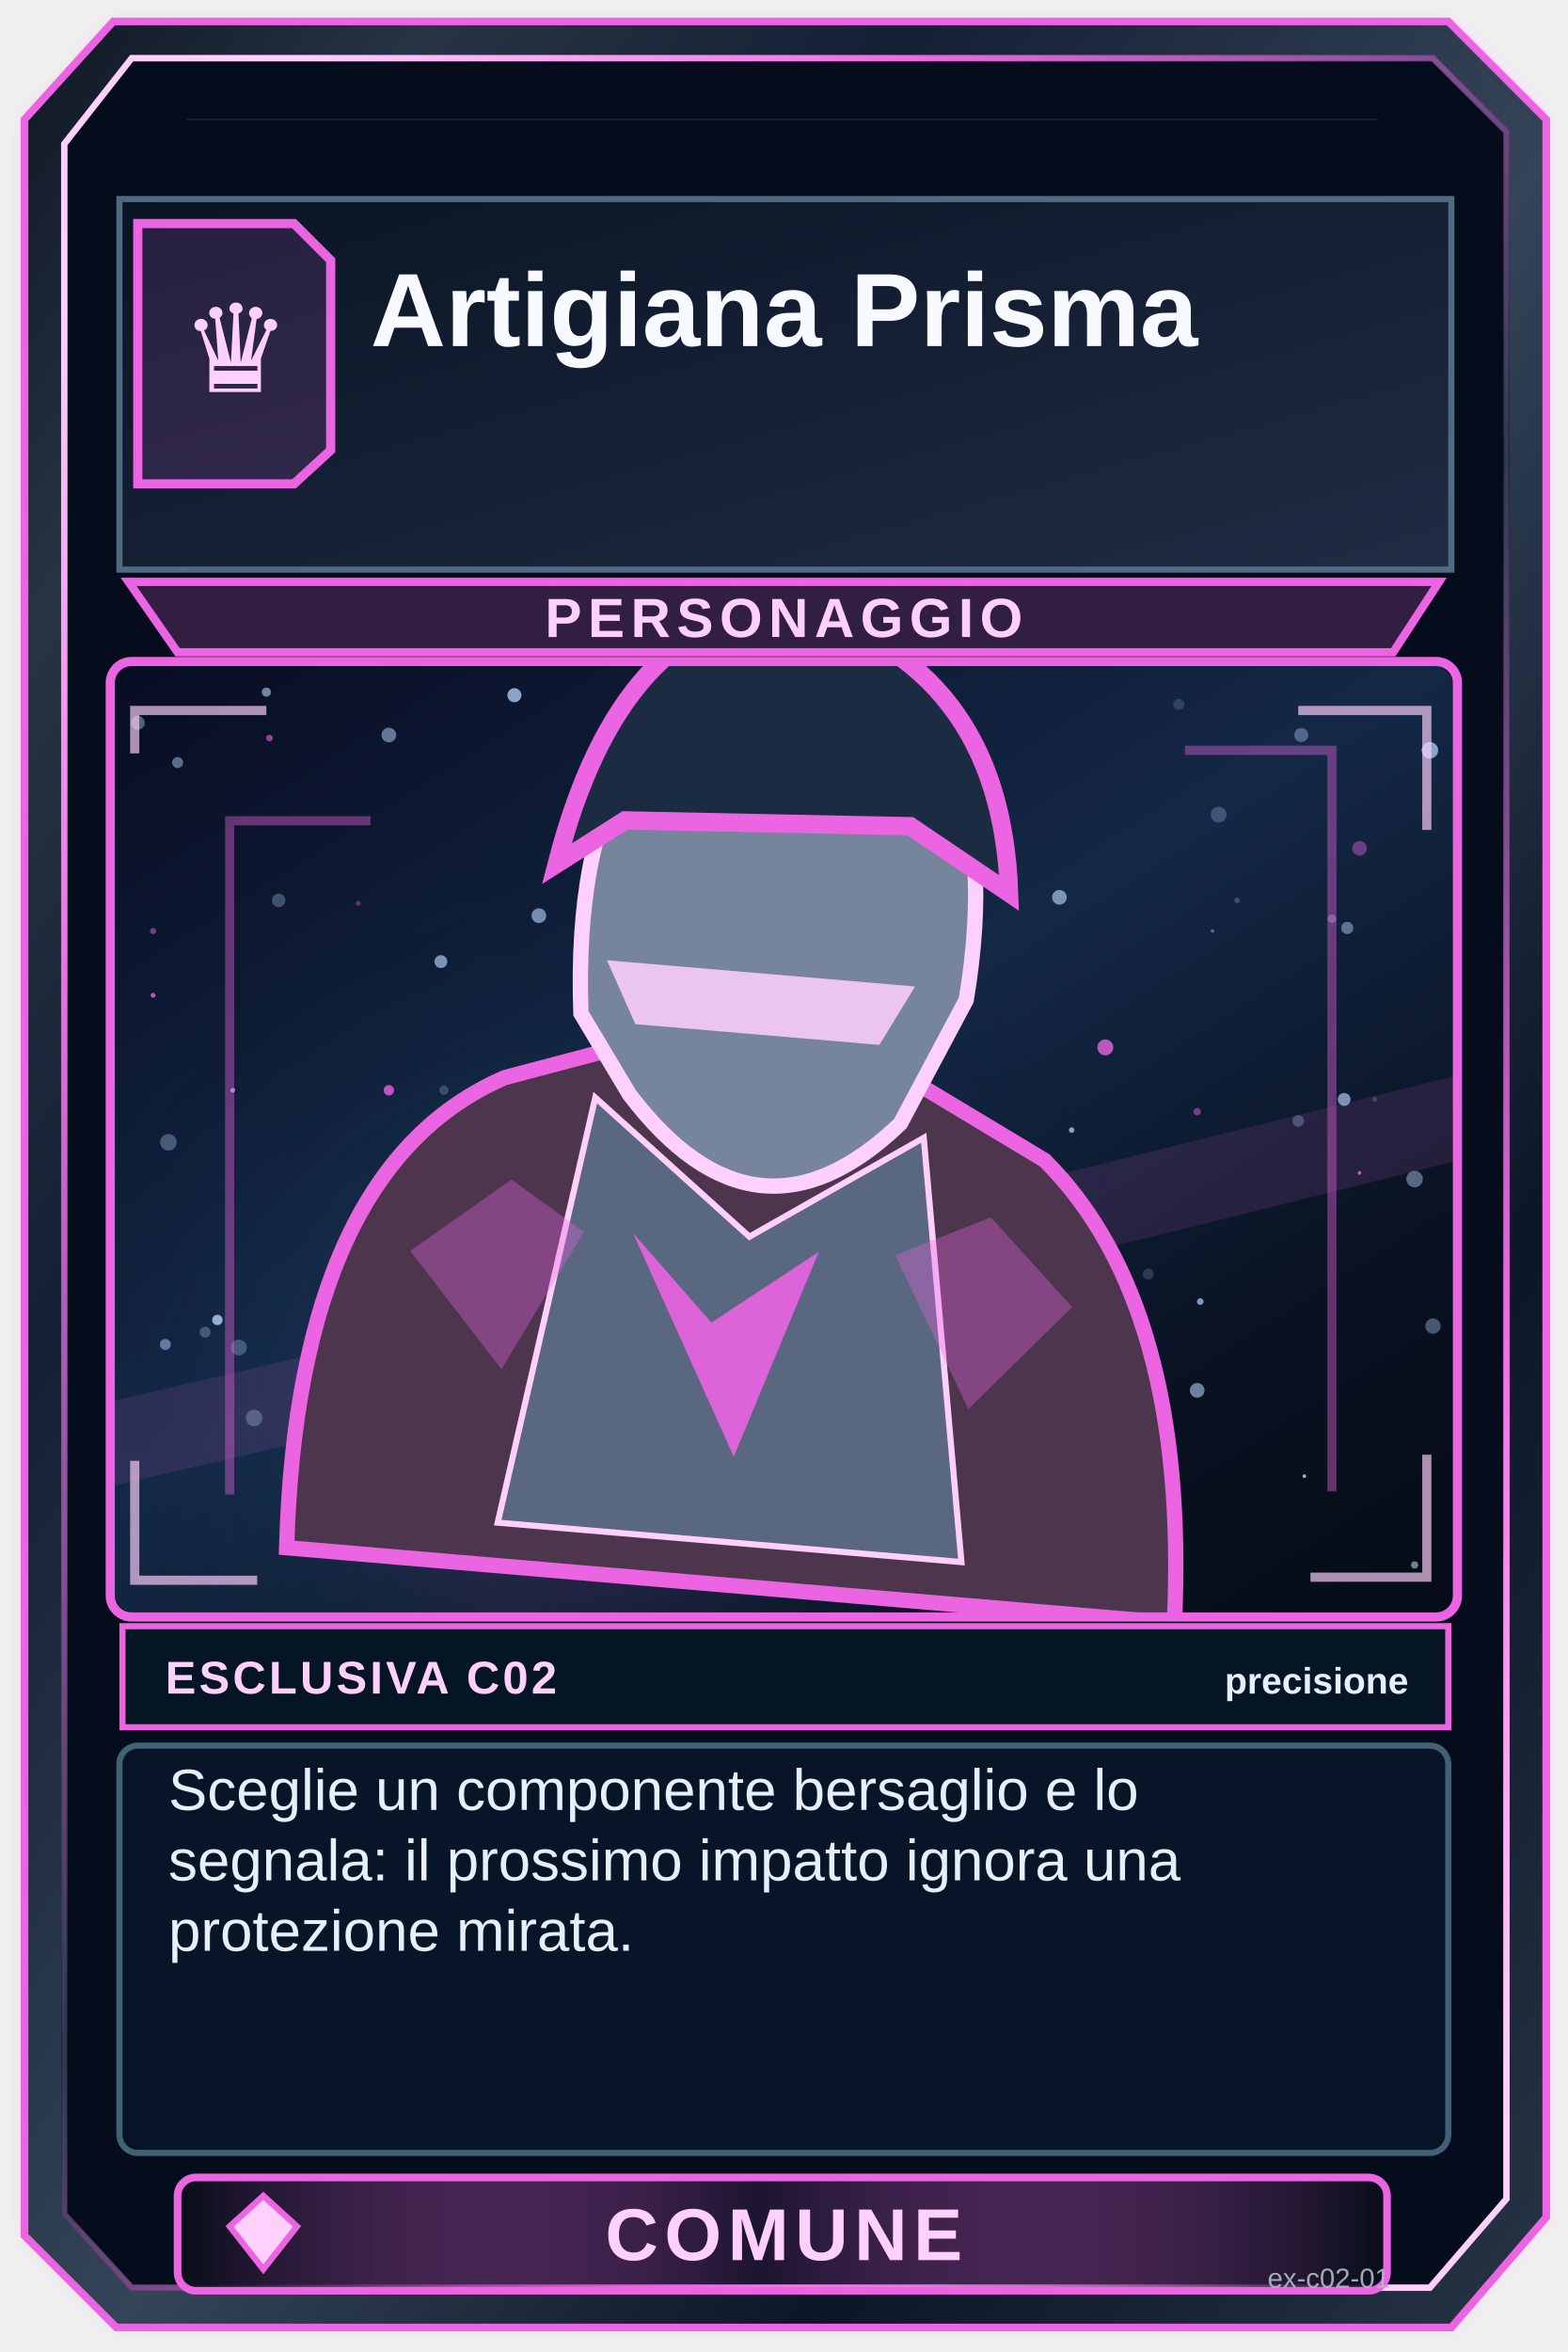
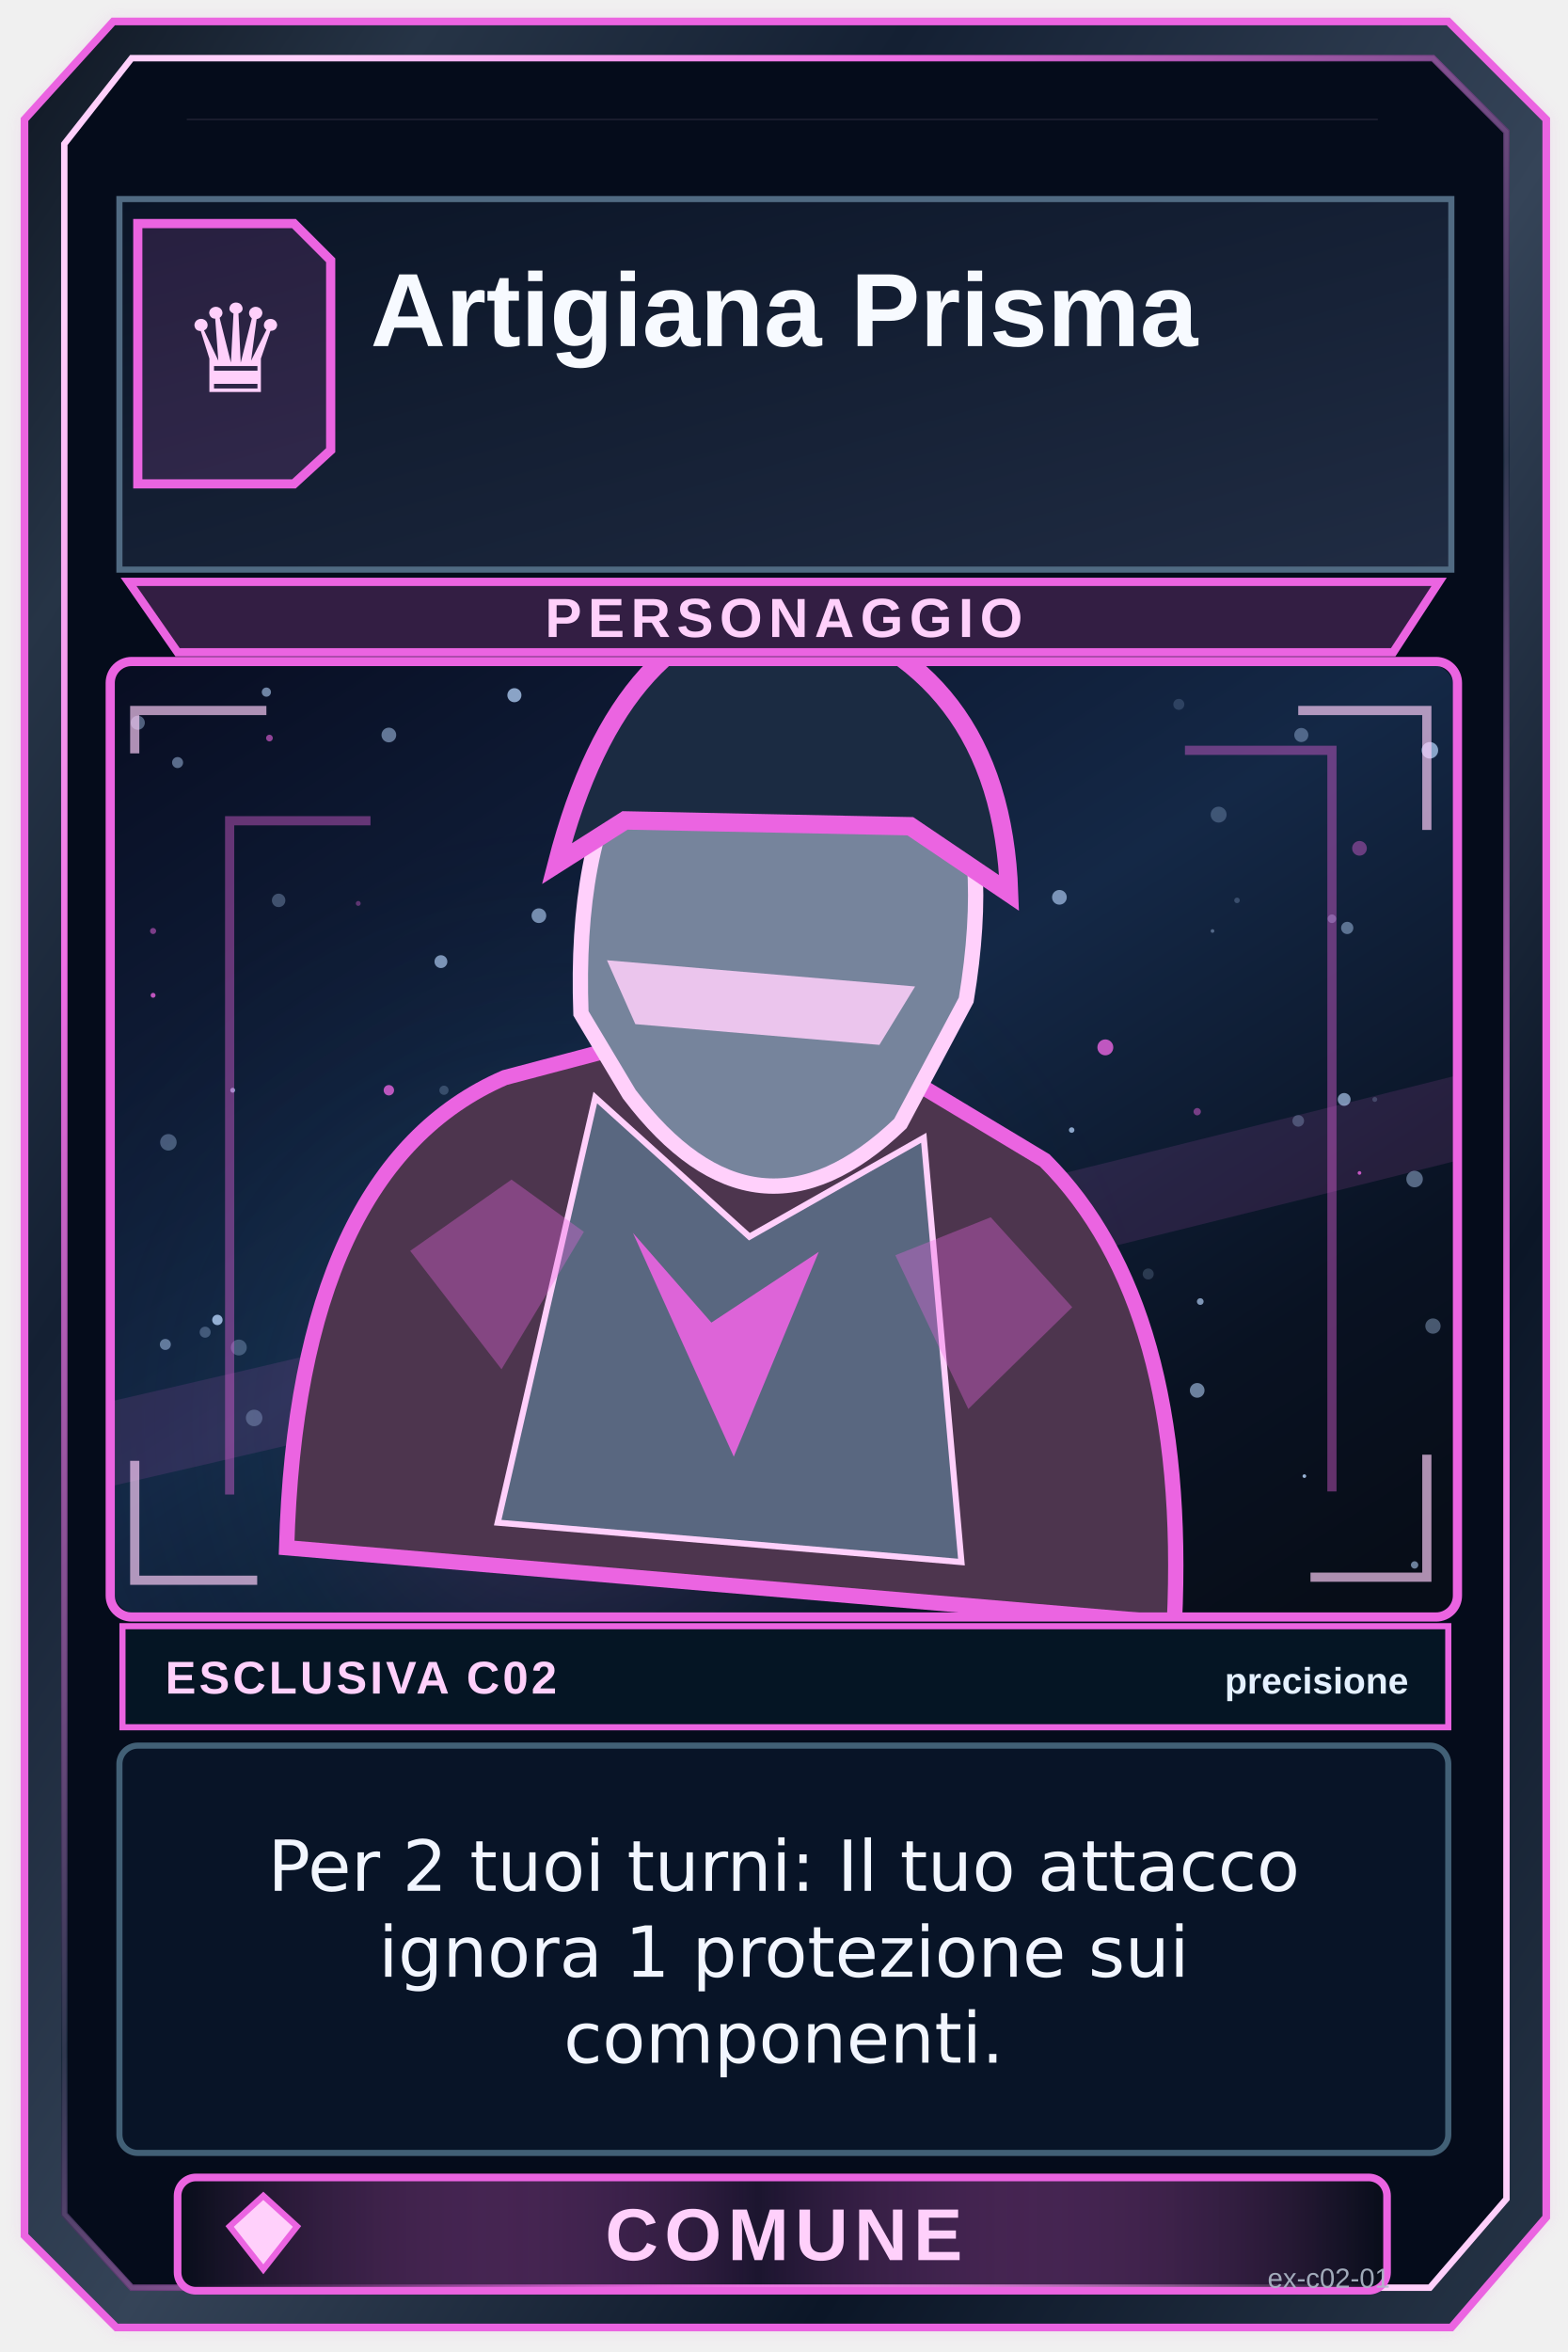
- <svg xmlns="http://www.w3.org/2000/svg" width="512" height="768" viewBox="0 0 512 768" role="img" aria-label="Artigiana Prisma · PERSONAGGIO · COMUNE">
+ <svg xmlns="http://www.w3.org/2000/svg" width="512" height="768" viewBox="0 0 512 768" role="img" aria-label="Artigiana Prisma · PERSONAGGIO · COMUNE · Per 2 tuoi turni: Il tuo attacco ignora 1 protezione sui componenti.">
  <defs>
    <linearGradient id="metal" x1="0" y1="0" x2="1" y2="1">
      <stop stop-color="#101824" />
      <stop offset=".13" stop-color="#263446" />
      <stop offset=".29" stop-color="#142033" />
      <stop offset=".53" stop-color="#354458" />
      <stop offset=".76" stop-color="#0b1627" />
      <stop offset="1" stop-color="#263446" />
    </linearGradient>
    <linearGradient id="rim" x1=".15" y1="0" x2=".87" y2="1">
      <stop stop-color="#ffd0fb" />
      <stop offset=".2" stop-color="#eb64e1" />
      <stop offset=".52" stop-color="#19283c" />
      <stop offset=".78" stop-color="#eb64e1" />
      <stop offset="1" stop-color="#ffd0fb" />
    </linearGradient>
    <linearGradient id="spaceSky" x1="0" y1="0" x2=".9" y2="1">
      <stop stop-color="#080d22" />
      <stop offset=".49" stop-color="#142846" />
      <stop offset=".82" stop-color="#091222" />
      <stop offset="1" stop-color="#070d18" />
    </linearGradient>
    <radialGradient id="planet">
      <stop stop-color="#eb64e1" stop-opacity=".65" />
      <stop offset=".52" stop-color="#194761" stop-opacity=".42" />
      <stop offset="1" stop-color="#0a1529" stop-opacity=".05" />
    </radialGradient>
    <linearGradient id="titlePanel" x1="0" x2="1" y1="0" y2="1">
      <stop stop-color="#0a1426" />
      <stop offset="1" stop-color="#202c43" />
    </linearGradient>
    <linearGradient id="rarityShine" x1="0" y1="0" x2="1" y2="0">
      <stop stop-color="#070d19" />
      <stop offset=".48" stop-color="#eb64e1" stop-opacity="0.1" />
      <stop offset="1" stop-color="#070d19" />
    </linearGradient>
    <filter id="rimGlow" x="-30%" y="-30%" width="160%" height="160%">
      <feGaussianBlur stdDeviation="2.45" />
    </filter>
    <filter id="beamGlow" x="-70%" y="-70%" width="240%" height="240%">
      <feGaussianBlur stdDeviation="4" />
    </filter>
    <clipPath id="artClip">
      <rect x="37" y="217" width="438" height="310" rx="8" />
    </clipPath>
  </defs>
  <path d="M37 7H473L505 39V724L474 760H38L8 730V39Z" fill="#030712" stroke="#eb64e1" stroke-width="2.8" opacity="0.12" filter="url(#rimGlow)" />
  <path d="M37 7H473L505 39V724L474 760H38L8 730V39Z" fill="url(#metal)" stroke="#eb64e1" stroke-width="2.5" />
  <path d="M43 19H468L492 43V718L467 747H43L21 723V47Z" fill="#050c1b" stroke="url(#rim)" stroke-width="2.1" />
  <path d="M43 19H468L492 43V718L467 747H43L21 723V47Z" fill="none" stroke="#ffd0fb" stroke-width="1.35" opacity="0.1" />
  <path d="M61 39H450" stroke="#ffd0fb" stroke-width="0.5" opacity="0.1" />
  <path d="M32 85V51L52 29H135 M376 29H458L482 52V122 M32 648V715L50 735H128 M382 735H460L481 713V647" fill="none" stroke="#f7fcff" stroke-width="1" opacity="0" />
  <path d="M61 43H450" stroke="#fff" stroke-width="1" opacity="0" />
  <path d="M39 65H474V186H39Z" fill="url(#titlePanel)" stroke="#506a82" stroke-width="2" />
  <path d="M45 73H96L108 85V147L96 158H45Z" fill="#eb64e1" fill-opacity=".13" stroke="#eb64e1" stroke-width="3" />
  <text x="77" y="128" text-anchor="middle" fill="#ffd0fb" font-family="Arial, sans-serif" font-size="40" font-weight="bold">♛</text>
  <text x="121" y="113" fill="#f7faff" font-family="Arial,sans-serif" font-size="34" font-weight="800">Artigiana Prisma</text>
  <path d="M42 190H470L455 213H58Z" fill="#eb64e1" fill-opacity=".20" stroke="#eb64e1" stroke-width="2.7" />
  <text x="256" y="208" text-anchor="middle" fill="#ffd0fb" font-family="Arial,sans-serif" font-size="18" font-weight="900" letter-spacing="2">PERSONAGGIO</text>
  <g clip-path="url(#artClip)">
    <rect x="37" y="217" width="438" height="310" fill="url(#spaceSky)" />
    <circle cx="186" cy="464" r="192" fill="url(#planet)" opacity=".34" />
    <path d="M12 477Q218 430 508 357" fill="none" stroke="#eb64e1" stroke-width="27" opacity=".12" />
    <circle cx="127" cy="356" r="1.7" fill="#eb64e1" opacity="0.78" />
    <circle cx="467" cy="245" r="2.7" fill="#b9d7ff" opacity="0.71" />
    <circle cx="144" cy="314" r="2.1" fill="#b9d7ff" opacity="0.64" />
    <circle cx="396" cy="304" r="0.6" fill="#b9d7ff" opacity="0.39" />
    <circle cx="168" cy="227" r="2.3" fill="#b9d7ff" opacity="0.73" />
    <circle cx="391" cy="454" r="2.4" fill="#b9d7ff" opacity="0.56" />
    <circle cx="254" cy="277" r="1.3" fill="#eb64e1" opacity="0.72" />
    <circle cx="132" cy="499" r="1.7" fill="#b9d7ff" opacity="0.19" />
    <circle cx="305" cy="408" r="2.1" fill="#b9d7ff" opacity="0.29" />
    <circle cx="91" cy="294" r="2.2" fill="#b9d7ff" opacity="0.30" />
    <circle cx="435" cy="300" r="1.4" fill="#b9d7ff" opacity="0.37" />
    <circle cx="242" cy="302" r="0.9" fill="#b9d7ff" opacity="0.21" />
    <circle cx="391" cy="363" r="1.2" fill="#eb64e1" opacity="0.47" />
    <circle cx="404" cy="294" r="0.9" fill="#b9d7ff" opacity="0.24" />
    <circle cx="176" cy="299" r="2.4" fill="#b9d7ff" opacity="0.60" />
    <circle cx="87" cy="226" r="1.5" fill="#b9d7ff" opacity="0.58" />
    <circle cx="168" cy="424" r="1.2" fill="#b9d7ff" opacity="0.65" />
    <circle cx="375" cy="416" r="1.8" fill="#b9d7ff" opacity="0.18" />
    <circle cx="304" cy="270" r="0.6" fill="#eb64e1" opacity="0.46" />
    <circle cx="192" cy="441" r="2.4" fill="#b9d7ff" opacity="0.24" />
    <circle cx="462" cy="511" r="1.2" fill="#b9d7ff" opacity="0.57" />
    <circle cx="168" cy="503" r="1.2" fill="#b9d7ff" opacity="0.64" />
    <circle cx="343" cy="456" r="2.7" fill="#b9d7ff" opacity="0.39" />
    <circle cx="449" cy="359" r="0.8" fill="#b9d7ff" opacity="0.21" />
    <circle cx="117" cy="295" r="0.8" fill="#eb64e1" opacity="0.36" />
    <circle cx="134" cy="440" r="1.4" fill="#b9d7ff" opacity="0.38" />
    <circle cx="145" cy="356" r="1.5" fill="#b9d7ff" opacity="0.23" />
    <circle cx="45" cy="236" r="2.3" fill="#b9d7ff" opacity="0.40" />
    <circle cx="184" cy="511" r="1.0" fill="#b9d7ff" opacity="0.59" />
    <circle cx="302" cy="318" r="1.5" fill="#b9d7ff" opacity="0.33" />
    <circle cx="232" cy="326" r="1.6" fill="#eb64e1" opacity="0.63" />
    <circle cx="366" cy="470" r="0.6" fill="#b9d7ff" opacity="0.29" />
    <circle cx="425" cy="240" r="2.3" fill="#b9d7ff" opacity="0.37" />
    <circle cx="299" cy="306" r="1.0" fill="#b9d7ff" opacity="0.32" />
    <circle cx="440" cy="303" r="2.0" fill="#b9d7ff" opacity="0.45" />
    <circle cx="222" cy="323" r="1.4" fill="#b9d7ff" opacity="0.28" />
    <circle cx="88" cy="241" r="1.1" fill="#eb64e1" opacity="0.60" />
    <circle cx="127" cy="240" r="2.4" fill="#b9d7ff" opacity="0.50" />
    <circle cx="262" cy="250" r="1.3" fill="#b9d7ff" opacity="0.73" />
    <circle cx="462" cy="385" r="2.7" fill="#b9d7ff" opacity="0.43" />
    <circle cx="385" cy="230" r="1.8" fill="#b9d7ff" opacity="0.17" />
    <circle cx="76" cy="356" r="0.8" fill="#b9d7ff" opacity="0.68" />
    <circle cx="50" cy="325" r="0.8" fill="#eb64e1" opacity="0.80" />
    <circle cx="54" cy="439" r="1.8" fill="#b9d7ff" opacity="0.48" />
    <circle cx="149" cy="485" r="1.6" fill="#b9d7ff" opacity="0.50" />
    <circle cx="223" cy="306" r="2.5" fill="#b9d7ff" opacity="0.40" />
    <circle cx="83" cy="463" r="2.7" fill="#b9d7ff" opacity="0.29" />
    <circle cx="271" cy="476" r="1.4" fill="#b9d7ff" opacity="0.57" />
    <circle cx="444" cy="277" r="2.4" fill="#eb64e1" opacity="0.41" />
    <circle cx="353" cy="468" r="1.1" fill="#b9d7ff" opacity="0.24" />
    <circle cx="58" cy="249" r="1.8" fill="#b9d7ff" opacity="0.46" />
    <circle cx="346" cy="293" r="2.4" fill="#b9d7ff" opacity="0.62" />
    <circle cx="218" cy="340" r="2.4" fill="#b9d7ff" opacity="0.70" />
    <circle cx="299" cy="379" r="0.6" fill="#b9d7ff" opacity="0.60" />
    <circle cx="289" cy="234" r="2.6" fill="#eb64e1" opacity="0.35" />
    <circle cx="377" cy="507" r="1.3" fill="#b9d7ff" opacity="0.35" />
    <circle cx="67" cy="435" r="1.8" fill="#b9d7ff" opacity="0.29" />
    <circle cx="296" cy="343" r="2.6" fill="#b9d7ff" opacity="0.39" />
    <circle cx="350" cy="369" r="0.9" fill="#b9d7ff" opacity="0.73" />
    <circle cx="392" cy="425" r="1.1" fill="#b9d7ff" opacity="0.66" />
    <circle cx="444" cy="383" r="0.6" fill="#eb64e1" opacity="0.81" />
    <circle cx="468" cy="433" r="2.5" fill="#b9d7ff" opacity="0.36" />
    <circle cx="276" cy="455" r="1.1" fill="#b9d7ff" opacity="0.21" />
    <circle cx="274" cy="499" r="1.5" fill="#b9d7ff" opacity="0.37" />
    <circle cx="302" cy="508" r="2.1" fill="#b9d7ff" opacity="0.79" />
    <circle cx="328" cy="372" r="1.4" fill="#b9d7ff" opacity="0.54" />
    <circle cx="50" cy="304" r="1.0" fill="#eb64e1" opacity="0.50" />
    <circle cx="103" cy="480" r="1.5" fill="#b9d7ff" opacity="0.23" />
    <circle cx="424" cy="366" r="1.9" fill="#b9d7ff" opacity="0.27" />
    <circle cx="398" cy="266" r="2.6" fill="#b9d7ff" opacity="0.26" />
    <circle cx="383" cy="477" r="1.3" fill="#b9d7ff" opacity="0.61" />
    <circle cx="78" cy="440" r="2.6" fill="#b9d7ff" opacity="0.29" />
    <circle cx="361" cy="342" r="2.6" fill="#eb64e1" opacity="0.80" />
    <circle cx="426" cy="482" r="0.6" fill="#b9d7ff" opacity="0.81" />
    <circle cx="71" cy="431" r="1.7" fill="#b9d7ff" opacity="0.77" />
    <circle cx="439" cy="359" r="2.1" fill="#b9d7ff" opacity="0.63" />
    <circle cx="55" cy="373" r="2.7" fill="#b9d7ff" opacity="0.33" />
    <circle cx="161" cy="367" r="2.6" fill="#b9d7ff" opacity="0.25" />
    <g transform="translate(247 401) rotate(4.86)">
      <path d="M-144 117Q-151 -7 -86 -42L-44 -57L37 -57L92 -30Q143 13 147 117Z" fill="#4d354e" stroke="#eb64e1" stroke-width="5" />
      <path d="M-76 103L-56 -38L-2 3L52 -34L76 103Z" fill="#596780" stroke="#ffd0fb" stroke-width="2" />
      <path d="M-40 5L-12 32L21 6L-1 75Z" fill="#eb64e1" opacity=".9" />
      <path d="M-63 -65Q-76 -172 -2 -189Q70 -180 62 -80L44 -38Q1 11 -45 -40Z" fill="#76849c" stroke="#ffd0fb" stroke-width="5" />
      <path d="M-75 -113Q-61 -196 -6 -203Q64 -191 73 -116L39 -135L-54 -129Z" fill="#1b2b42" stroke="#eb64e1" stroke-width="6" />
      <path d="M-56 -83L45 -83L35 -63L-45 -63Z" fill="#ffd0fb" opacity=".85" />
      <path d="M-81 -9L-112 17L-79 53L-56 6Z M76 -10L105 17L74 53L46 5Z" fill="#eb64e1" opacity=".35" />
    </g>
    <path d="M75 488L75 268L121 268 M387 245H435V487" stroke="#eb64e1" stroke-width="3" fill="none" opacity=".4" />
    <path d="M44 246V232H87 M424 232h42v39 M44 477v39h40 M428 515h38v-40" stroke="#ffd0fb" stroke-width="3" fill="none" opacity=".67" />
  </g>
  <rect x="36" y="216" width="440" height="312" rx="7" fill="none" stroke="#eb64e1" stroke-width="3" />
  <path d="M40 531H473V564H40Z" fill="#051524" stroke="#eb64e1" stroke-width="2" />
  <text x="54" y="553" fill="#ffd0fb" font-family="Arial,sans-serif" font-size="15" font-weight="bold" letter-spacing="1">ESCLUSIVA C02</text>
  <text x="460" y="553" text-anchor="end" fill="#e4f0ff" font-family="Arial,sans-serif" font-size="12" font-weight="bold">precisione</text>
  <rect x="39" y="570" width="434" height="133" rx="6" fill="#081427" stroke="#426076" stroke-width="2" />
-   <text x="55" y="591" fill="#e6effb" font-size="19" font-family="Arial,sans-serif">Sceglie un componente bersaglio e lo</text>
-   <text x="55" y="614" fill="#e6effb" font-size="19" font-family="Arial,sans-serif">segnala: il prossimo impatto ignora una</text>
-   <text x="55" y="637" fill="#e6effb" font-size="19" font-family="Arial,sans-serif">protezione mirata.</text>
+   <defs>
+     <clipPath id="rules-ex-c02-01-g1">
+       <rect x="47" y="577" width="418" height="119" rx="8" />
+     </clipPath>
+   </defs>
+   <g data-current-effect="ex-c02-01" data-effect-grade="1" data-effect-text="Per 2 tuoi turni: Il tuo attacco ignora 1 protezione sui componenti." data-effect-panel="47,577,418,119" data-font-size="23" clip-path="url(#rules-ex-c02-01-g1)">
+     <text x="256" y="617.41" text-anchor="middle" fill="#f2f6ff" font-family="DejaVu Sans,Arial,sans-serif" font-size="23">Per 2 tuoi turni: Il tuo attacco</text>
+     <text x="256" y="645.47" text-anchor="middle" fill="#f2f6ff" font-family="DejaVu Sans,Arial,sans-serif" font-size="23">ignora 1 protezione sui</text>
+     <text x="256" y="673.53" text-anchor="middle" fill="#f2f6ff" font-family="DejaVu Sans,Arial,sans-serif" font-size="23">componenti.</text>
+   </g>
  <rect x="58" y="711" width="395" height="37" rx="6" fill="url(#rarityShine)" stroke="#eb64e1" stroke-width="2.5" />
  <path d="M75 727l11 -10l11 10l-11 14Z" fill="#ffd0fb" stroke="#eb64e1" stroke-width="2" />
  <text x="256" y="738" fill="#ffd0fb" text-anchor="middle" font-family="Arial,sans-serif" font-size="24" font-weight="900" letter-spacing="2">COMUNE</text>
  <text x="454" y="747" fill="#afbac9" font-family="Arial,sans-serif" font-size="9" text-anchor="end" opacity=".9">ex-c02-01</text>
</svg>
